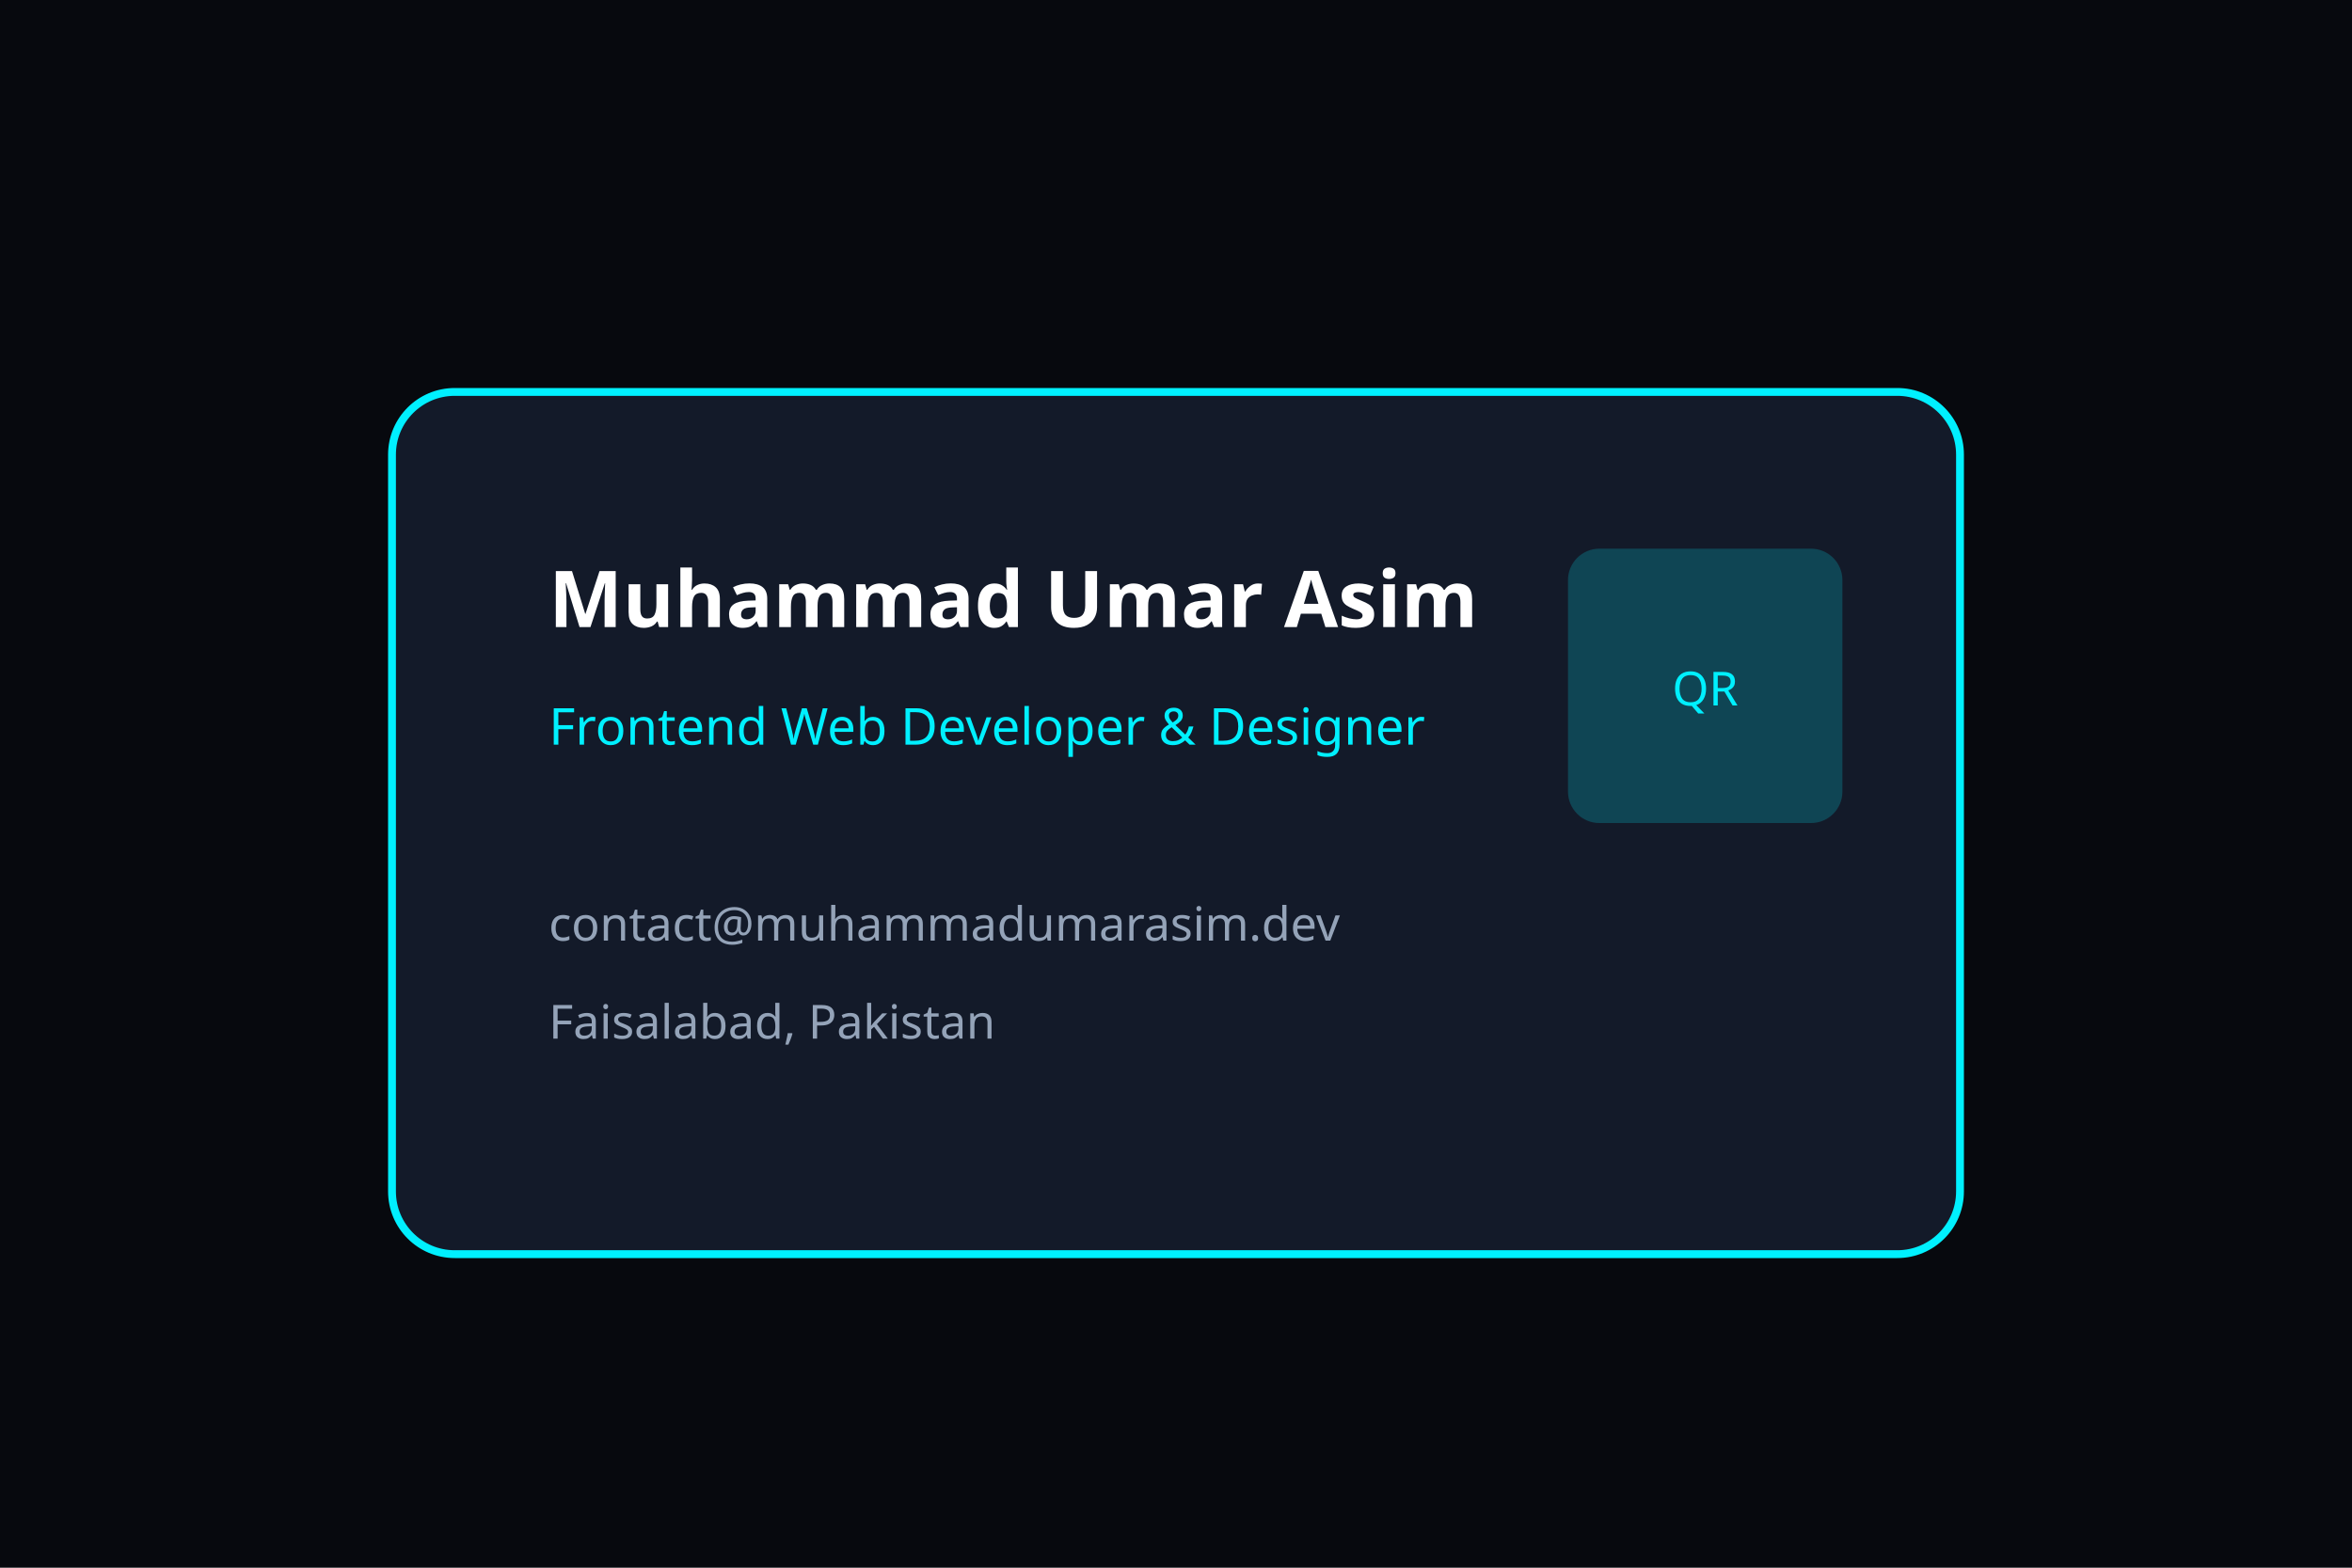
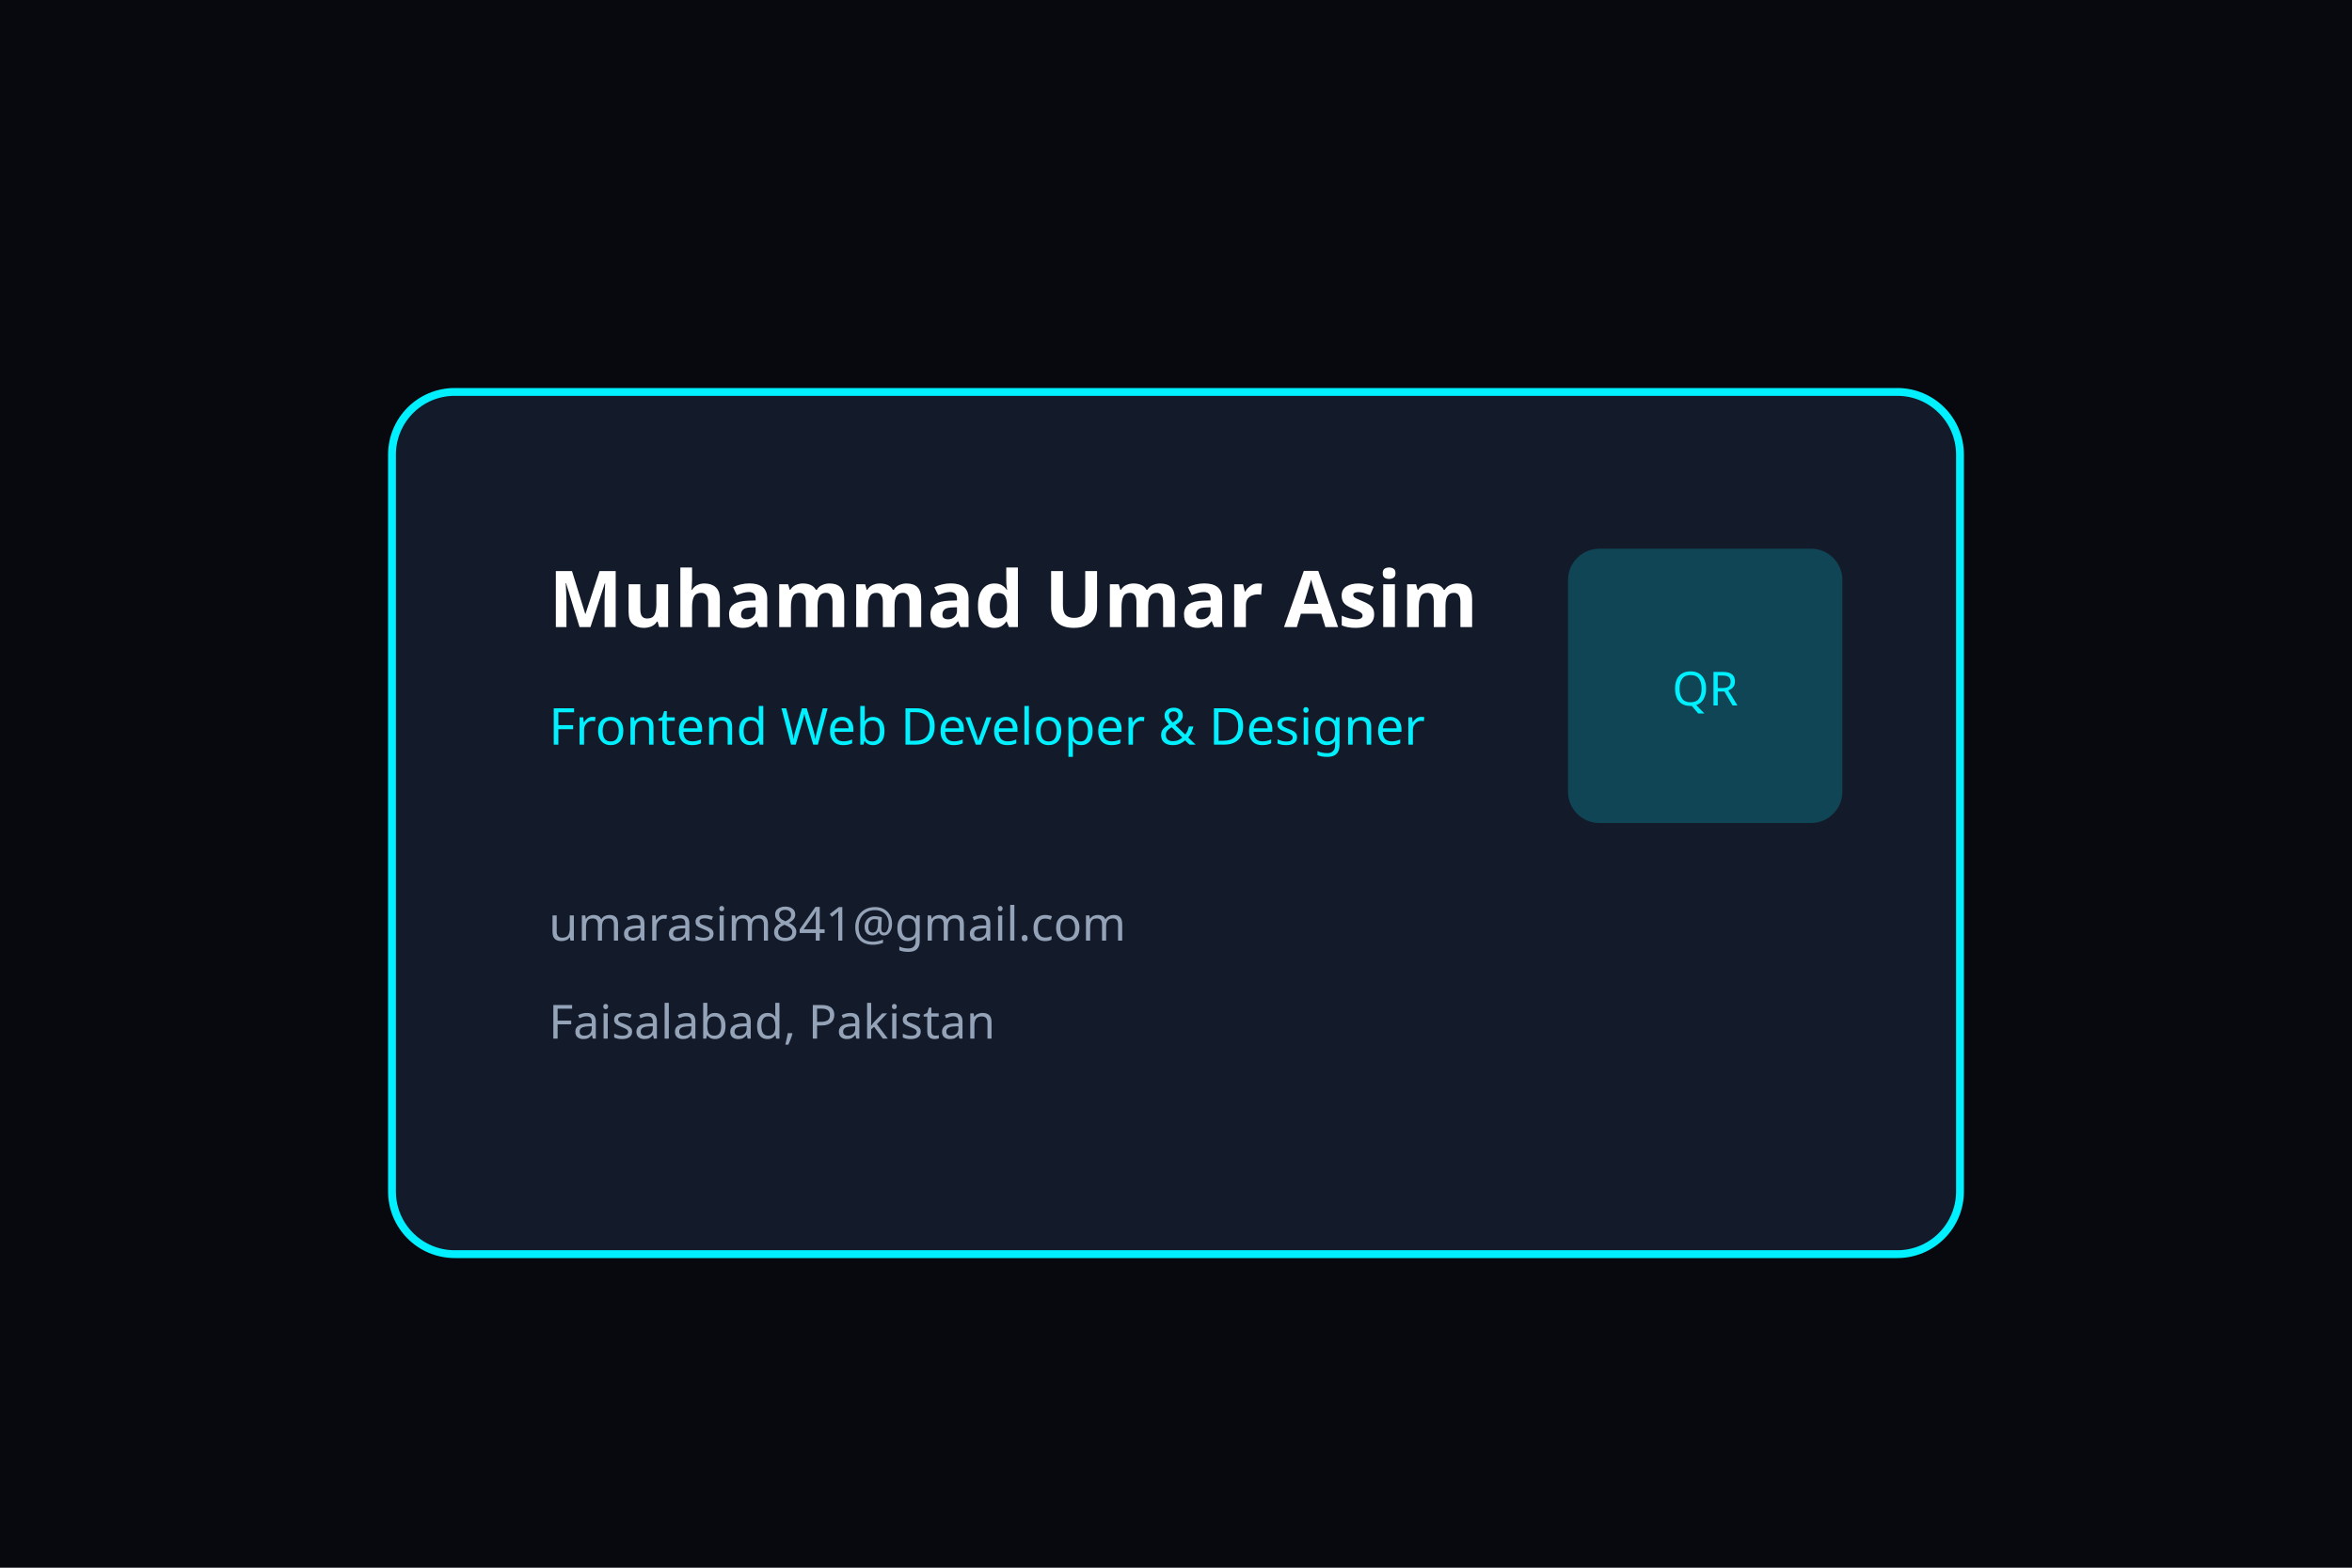
<svg xmlns="http://www.w3.org/2000/svg" width="600" height="400" viewBox="0 0 600 400" fill="none">
  <rect width="600" height="400" fill="#07090e" />
  <rect x="100" y="100" width="400" height="220" rx="16" fill="#131a29" stroke="#00f0ff" stroke-width="2" />
  <text x="140" y="160" font-family="system-ui, sans-serif" font-size="20" font-weight="bold" fill="#ffffff">Muhammad Umar Asim</text>
  <text x="140" y="190" font-family="system-ui, sans-serif" font-size="13" fill="#00f0ff">Frontend Web Developer &amp; Designer</text>
-   <text x="140" y="240" font-family="system-ui, sans-serif" font-size="12" fill="#94a3b8">contact@muhammadumarasim.dev</text>
+   <text x="140" y="240" font-family="system-ui, sans-serif" font-size="12" fill="#94a3b8">umarasim841@gmail.com</text>
  <text x="140" y="265" font-family="system-ui, sans-serif" font-size="12" fill="#94a3b8">Faisalabad, Pakistan</text>
  <rect x="400" y="140" width="70" height="70" fill="#00f0ff" opacity="0.2" rx="8" />
  <text x="435" y="180" font-family="sans-serif" font-size="12" fill="#00f0ff" text-anchor="middle">QR</text>
</svg>
